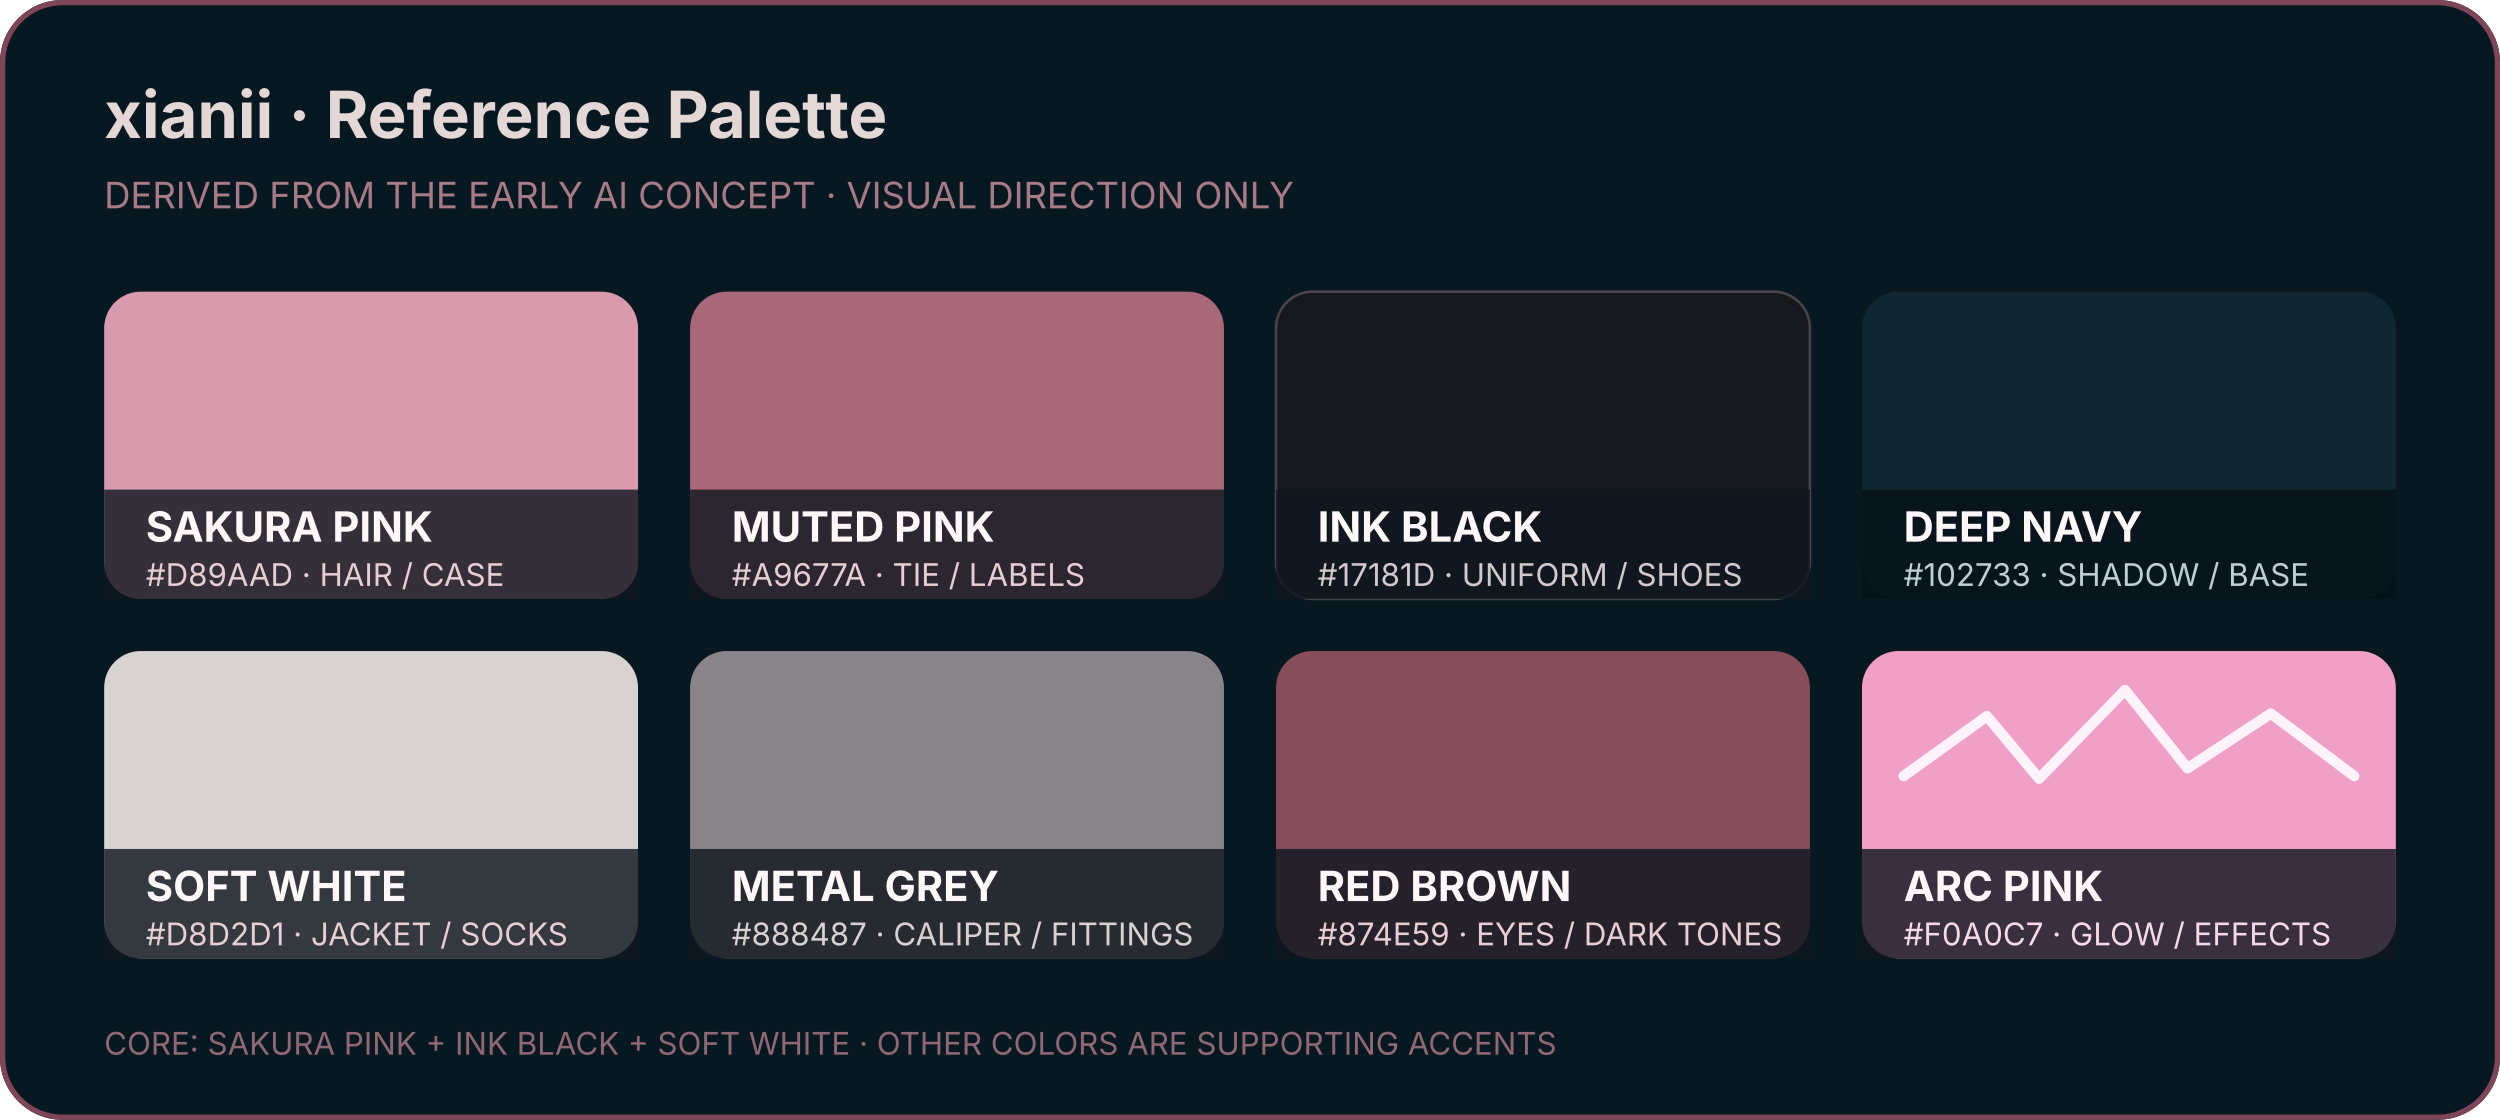
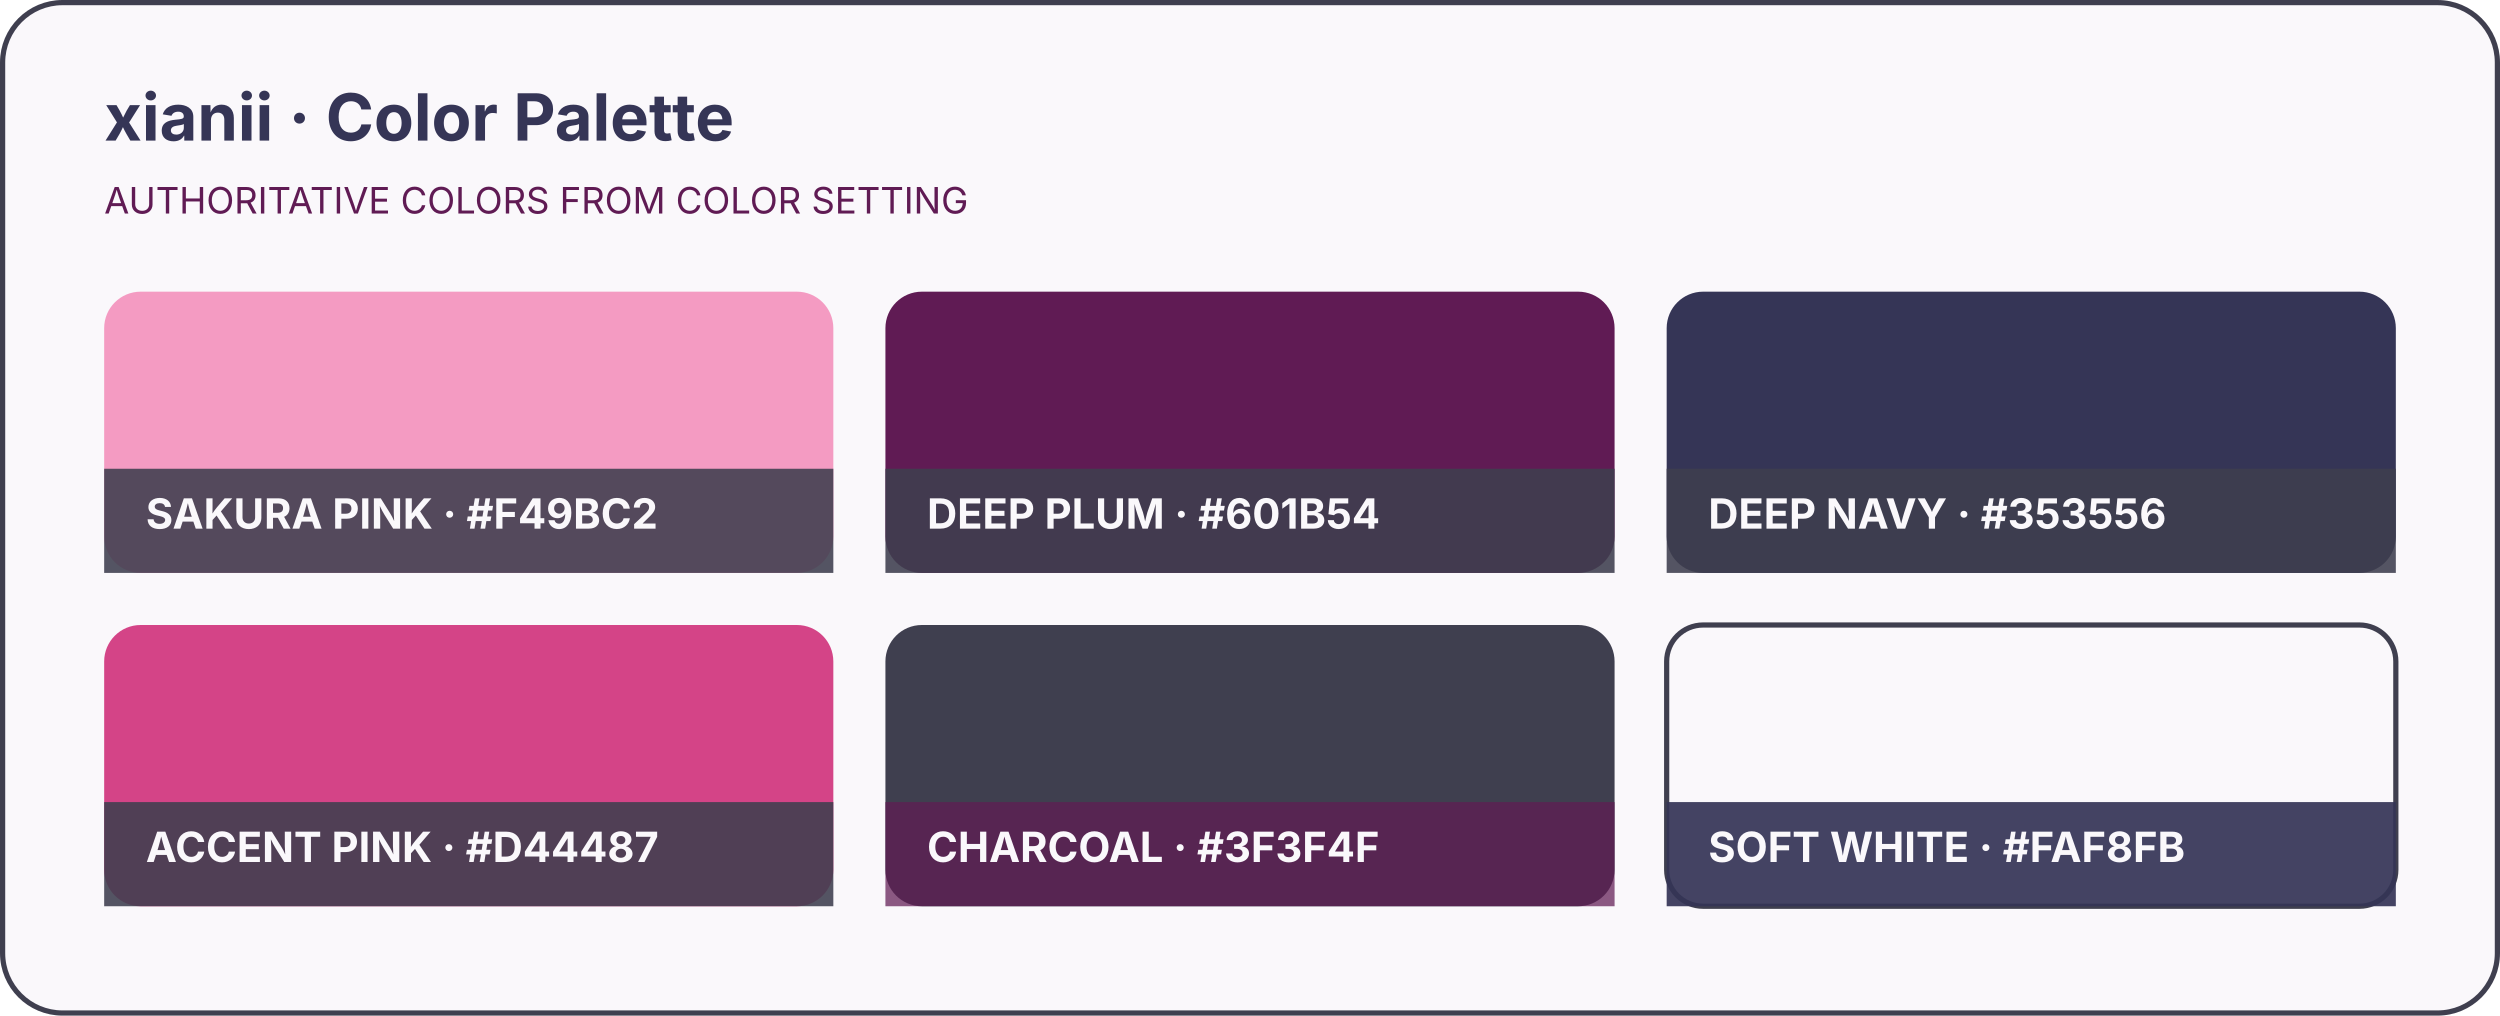
- <svg xmlns="http://www.w3.org/2000/svg" width="960" height="430" aria-labelledby="title desc" role="img" viewBox="0 0 960 430">
-   <rect width="960" height="430" fill="#081821" rx="24" />
-   <rect width="958" height="428" x="1" y="1" fill="none" stroke="#7E4658" stroke-width="2" rx="23" />
+ <svg xmlns="http://www.w3.org/2000/svg" width="960" height="390" viewBox="0 0 960 390" role="img" aria-labelledby="title desc">
+   <rect width="960" height="390" rx="24" fill="#FAF8FB" />
+   <rect x="1" y="1" width="958" height="388" rx="23" fill="none" stroke="#3F3F4F" stroke-width="2" />
  <g font-family="Inter, 'Noto Sans SC', 'Microsoft YaHei', sans-serif">
-     <text x="40" y="53" fill="#E4D8D7" font-size="25" font-weight="700">xianii · Reference Palette</text>
-     <text x="40" y="80" fill="#A77B86" font-size="14">DERIVED FROM THE EARLY AI CONCEPT · VISUAL DIRECTION ONLY</text>
+     <text x="40" y="54" fill="#353556" font-size="25" font-weight="700">xianii · Color Palette</text>
+     <text x="40" y="82" fill="#601B54" font-size="14">AUTHORITATIVE COLORS FROM COLOR SETTING</text>
    <g transform="translate(40 112)">
-       <rect width="205" height="118" fill="#D89AAD" rx="14" />
-       <rect width="205" height="42" y="76" fill="#101820" fill-opacity=".82" rx="0" />
-       <text x="16" y="96" fill="#FFF7F8" font-size="16" font-weight="700">SAKURA PINK</text>
-       <text x="16" y="113" fill="#E7CDD4" font-size="12">#D89AAD · HAIR / CASE</text>
+       <rect width="280" height="108" rx="14" fill="#F49BC2" />
+       <rect y="68" width="280" height="40" fill="#3F3F4F" fill-opacity=".88" />
+       <text x="16" y="91" fill="#FAF8FB" font-size="16" font-weight="700">SAKURA PINK · #F49BC2</text>
    </g>
-     <g transform="translate(265 112)">
-       <rect width="205" height="118" fill="#A9677A" rx="14" />
-       <rect width="205" height="42" y="76" fill="#101820" fill-opacity=".82" />
-       <text x="16" y="96" fill="#FFF7F8" font-size="16" font-weight="700">MUTED PINK</text>
-       <text x="16" y="113" fill="#E7CDD4" font-size="12">#A9677A · TIE / LABELS</text>
+     <g transform="translate(340 112)">
+       <rect width="280" height="108" rx="14" fill="#601B54" />
+       <rect y="68" width="280" height="40" fill="#3F3F4F" fill-opacity=".88" />
+       <text x="16" y="91" fill="#FAF8FB" font-size="16" font-weight="700">DEEP PLUM · #601B54</text>
    </g>
-     <g transform="translate(490 112)">
-       <rect width="205" height="118" fill="#17181D" stroke="#47434A" rx="14" />
-       <rect width="205" height="42" y="76" fill="#101820" fill-opacity=".82" />
-       <text x="16" y="96" fill="#FFF7F8" font-size="16" font-weight="700">INK BLACK</text>
-       <text x="16" y="113" fill="#D2C9CC" font-size="12">#17181D · UNIFORM / SHOES</text>
+     <g transform="translate(640 112)">
+       <rect width="280" height="108" rx="14" fill="#353556" />
+       <rect y="68" width="280" height="40" fill="#3F3F4F" fill-opacity=".88" />
+       <text x="16" y="91" fill="#FAF8FB" font-size="16" font-weight="700">DEEP NAVY · #353556</text>
    </g>
-     <g transform="translate(715 112)">
-       <rect width="205" height="118" fill="#102733" rx="14" />
-       <rect width="205" height="42" y="76" fill="#071219" fill-opacity=".82" />
-       <text x="16" y="96" fill="#FFF7F8" font-size="16" font-weight="700">DEEP NAVY</text>
-       <text x="16" y="113" fill="#BED0D6" font-size="12">#102733 · SHADOW / BASE</text>
+     <g transform="translate(40 240)">
+       <rect width="280" height="108" rx="14" fill="#D44487" />
+       <rect y="68" width="280" height="40" fill="#3F3F4F" fill-opacity=".88" />
+       <text x="16" y="91" fill="#FAF8FB" font-size="16" font-weight="700">ACCENT PINK · #D44487</text>
    </g>
-     <g transform="translate(40 250)">
-       <rect width="205" height="118" fill="#D8D2D1" rx="14" />
-       <rect width="205" height="42" y="76" fill="#101820" fill-opacity=".82" />
-       <text x="16" y="96" fill="#FFF7F8" font-size="16" font-weight="700">SOFT WHITE</text>
-       <text x="16" y="113" fill="#E7CDD4" font-size="12">#D8D2D1 · JACKET / SOCKS</text>
+     <g transform="translate(340 240)">
+       <rect width="280" height="108" rx="14" fill="#3F3F4F" />
+       <rect y="68" width="280" height="40" fill="#601B54" fill-opacity=".72" />
+       <text x="16" y="91" fill="#FAF8FB" font-size="16" font-weight="700">CHARCOAL · #3F3F4F</text>
    </g>
-     <g transform="translate(265 250)">
-       <rect width="205" height="118" fill="#888487" rx="14" />
-       <rect width="205" height="42" y="76" fill="#101820" fill-opacity=".82" />
-       <text x="16" y="96" fill="#FFF7F8" font-size="16" font-weight="700">METAL GREY</text>
-       <text x="16" y="113" fill="#D8D0D2" font-size="12">#888487 · CALIPER / FITTINGS</text>
+     <g transform="translate(640 240)">
+       <rect width="280" height="108" rx="14" fill="#FAF8FB" stroke="#3F3F4F" stroke-width="2" />
+       <rect y="68" width="280" height="40" fill="#353556" fill-opacity=".92" />
+       <text x="16" y="91" fill="#FAF8FB" font-size="16" font-weight="700">SOFT WHITE · #FAF8FB</text>
    </g>
-     <g transform="translate(490 250)">
-       <rect width="205" height="118" fill="#874E59" rx="14" />
-       <rect width="205" height="42" y="76" fill="#101820" fill-opacity=".82" />
-       <text x="16" y="96" fill="#FFF7F8" font-size="16" font-weight="700">RED BROWN</text>
-       <text x="16" y="113" fill="#E7CDD4" font-size="12">#874E59 · EYES / DARK TONES</text>
-     </g>
-     <g transform="translate(715 250)">
-       <rect width="205" height="118" fill="#F0A0C7" rx="14" />
-       <path fill="none" stroke="#FFF3FA" stroke-linecap="round" stroke-linejoin="round" stroke-width="4" d="M16 48 L48 25 L68 49 L101 15 L125 45 L157 24 L189 48" />
-       <rect width="205" height="42" y="76" fill="#101820" fill-opacity=".82" />
-       <text x="16" y="96" fill="#FFF7F8" font-size="16" font-weight="700">ARC PINK</text>
-       <text x="16" y="113" fill="#F8D9E9" font-size="12">#F0A0C7 · GLOW / EFFECTS</text>
-     </g>
-     <text x="40" y="405" fill="#8E6873" font-size="12">CORE: SAKURA PINK + INK BLACK + SOFT WHITE · OTHER COLORS ARE SUPPORTING ACCENTS</text>
  </g>
</svg>
